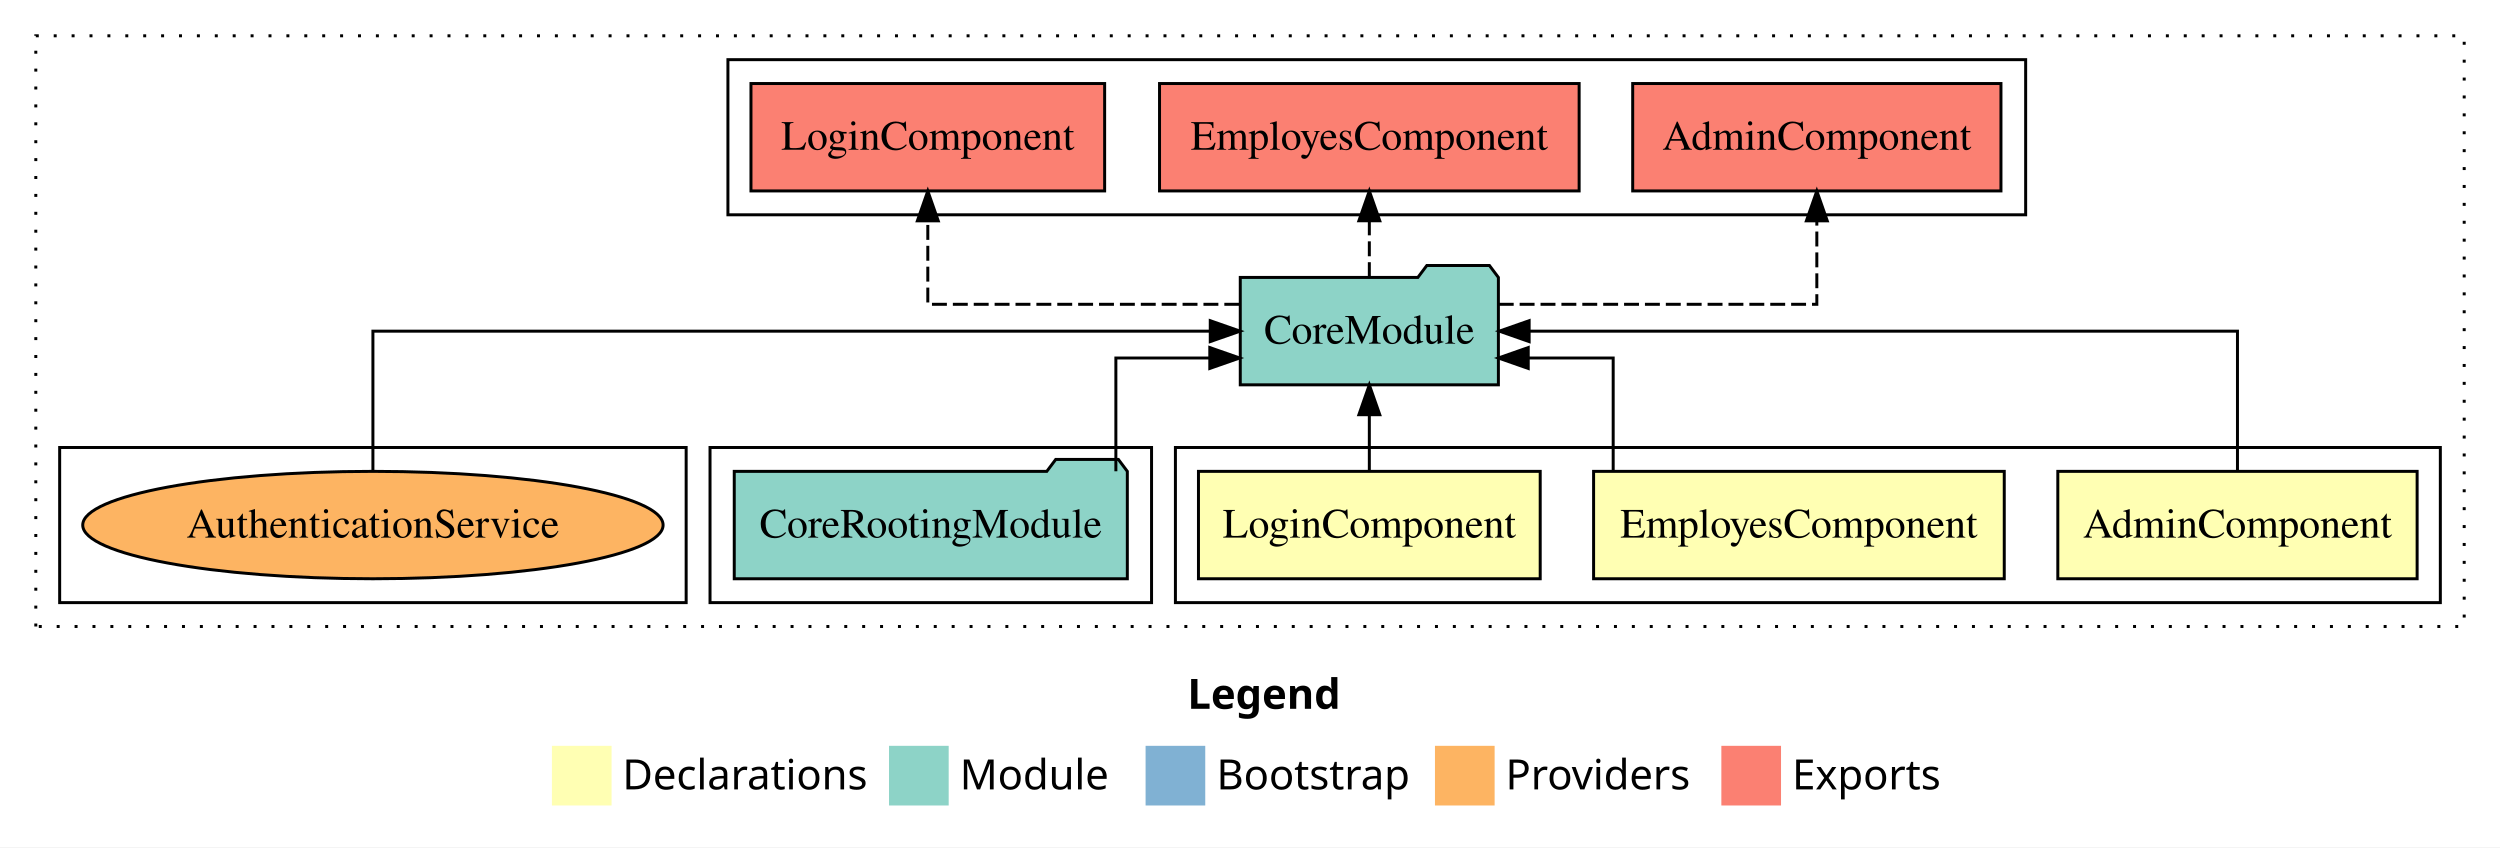
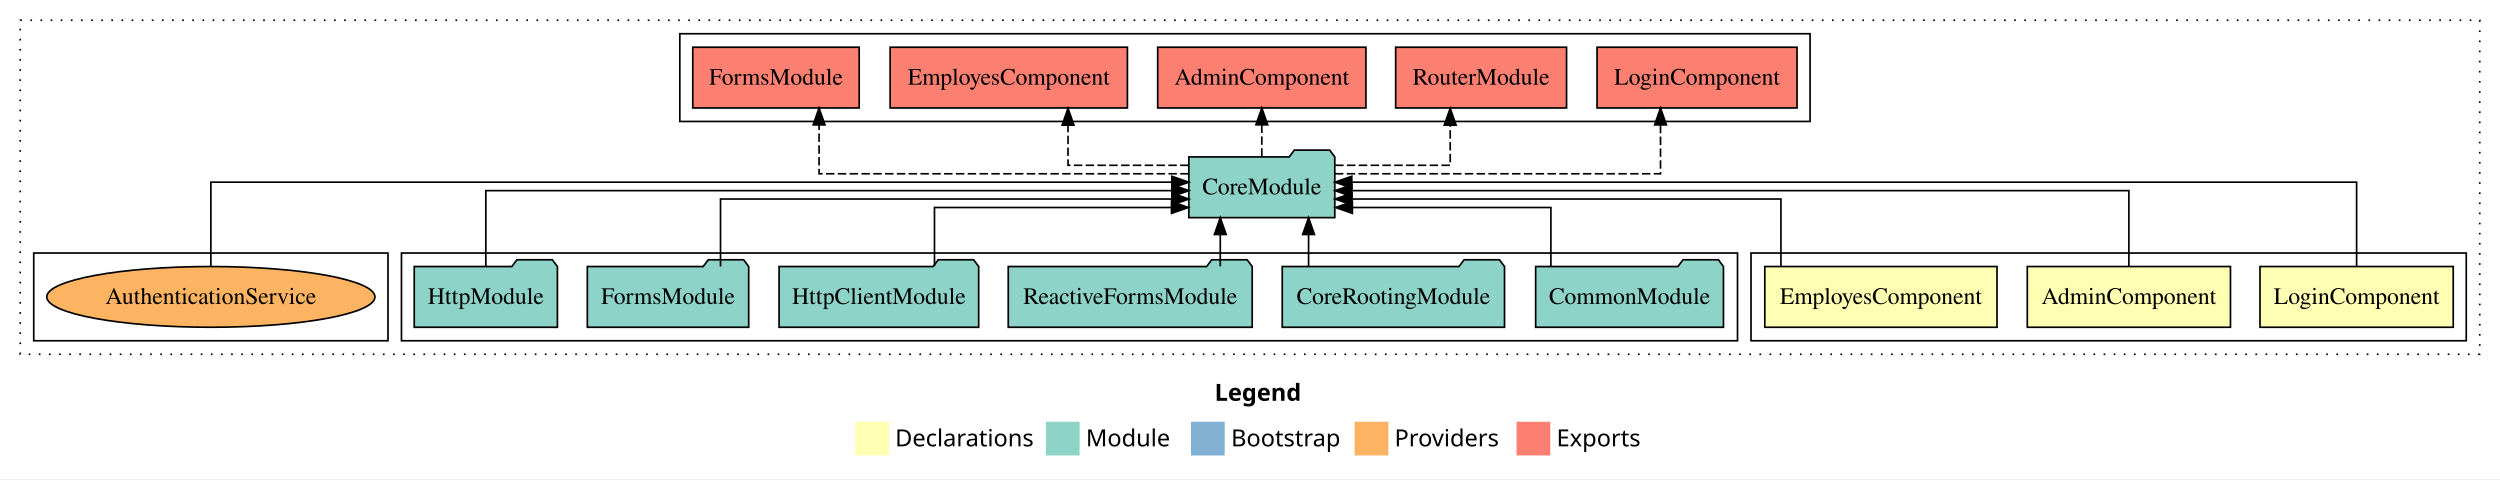
- <svg xmlns="http://www.w3.org/2000/svg" width="838pt" height="284pt" viewBox="0.00 0.00 838.00 284.00">
+ <svg xmlns="http://www.w3.org/2000/svg" width="1482pt" height="284pt" viewBox="0.00 0.00 1482.00 284.00">
  <g id="graph0" class="graph" transform="scale(1 1) rotate(0) translate(4 280)">
-     <polygon fill="#ffffff" stroke="transparent" points="-4,4 -4,-280 834,-280 834,4 -4,4" />
-     <text text-anchor="start" x="394.009" y="-42.4" font-family="sans-serif" font-weight="bold" font-size="14.00" fill="#000000">Legend</text>
-     <polygon fill="#ffffb3" stroke="transparent" points="181,-10 181,-30 201,-30 201,-10 181,-10" />
-     <text text-anchor="start" x="204.629" y="-15.4" font-family="sans-serif" font-size="14.00" fill="#000000">  Declarations</text>
-     <polygon fill="#8dd3c7" stroke="transparent" points="294,-10 294,-30 314,-30 314,-10 294,-10" />
-     <text text-anchor="start" x="317.725" y="-15.4" font-family="sans-serif" font-size="14.00" fill="#000000">  Module</text>
-     <polygon fill="#80b1d3" stroke="transparent" points="380,-10 380,-30 400,-30 400,-10 380,-10" />
-     <text text-anchor="start" x="403.781" y="-15.4" font-family="sans-serif" font-size="14.00" fill="#000000">  Bootstrap</text>
-     <polygon fill="#fdb462" stroke="transparent" points="477,-10 477,-30 497,-30 497,-10 477,-10" />
-     <text text-anchor="start" x="500.673" y="-15.4" font-family="sans-serif" font-size="14.00" fill="#000000">  Providers</text>
-     <polygon fill="#fb8072" stroke="transparent" points="573,-10 573,-30 593,-30 593,-10 573,-10" />
-     <text text-anchor="start" x="596.726" y="-15.4" font-family="sans-serif" font-size="14.00" fill="#000000">  Exports</text>
+     <polygon fill="#ffffff" stroke="transparent" points="-4,4 -4,-280 1478,-280 1478,4 -4,4" />
+     <text text-anchor="start" x="716.009" y="-42.4" font-family="sans-serif" font-weight="bold" font-size="14.00" fill="#000000">Legend</text>
+     <polygon fill="#ffffb3" stroke="transparent" points="503,-10 503,-30 523,-30 523,-10 503,-10" />
+     <text text-anchor="start" x="526.629" y="-15.4" font-family="sans-serif" font-size="14.00" fill="#000000">  Declarations</text>
+     <polygon fill="#8dd3c7" stroke="transparent" points="616,-10 616,-30 636,-30 636,-10 616,-10" />
+     <text text-anchor="start" x="639.725" y="-15.4" font-family="sans-serif" font-size="14.00" fill="#000000">  Module</text>
+     <polygon fill="#80b1d3" stroke="transparent" points="702,-10 702,-30 722,-30 722,-10 702,-10" />
+     <text text-anchor="start" x="725.781" y="-15.4" font-family="sans-serif" font-size="14.00" fill="#000000">  Bootstrap</text>
+     <polygon fill="#fdb462" stroke="transparent" points="799,-10 799,-30 819,-30 819,-10 799,-10" />
+     <text text-anchor="start" x="822.673" y="-15.4" font-family="sans-serif" font-size="14.00" fill="#000000">  Providers</text>
+     <polygon fill="#fb8072" stroke="transparent" points="895,-10 895,-30 915,-30 915,-10 895,-10" />
+     <text text-anchor="start" x="918.726" y="-15.4" font-family="sans-serif" font-size="14.00" fill="#000000">  Exports</text>
    <g id="clust1" class="cluster">
-       <polygon fill="none" stroke="#000000" stroke-dasharray="1,5" points="8,-70 8,-268 822,-268 822,-70 8,-70" />
+       <polygon fill="none" stroke="#000000" stroke-dasharray="1,5" points="8,-70 8,-268 1466,-268 1466,-70 8,-70" />
    </g>
    <g id="clust2" class="cluster">
-       <polygon fill="none" stroke="#000000" points="390,-78 390,-130 814,-130 814,-78 390,-78" />
+       <polygon fill="none" stroke="#000000" points="1034,-78 1034,-130 1458,-130 1458,-78 1034,-78" />
    </g>
    <g id="clust6" class="cluster">
-       <polygon fill="none" stroke="#000000" points="234,-78 234,-130 382,-130 382,-78 234,-78" />
+       <polygon fill="none" stroke="#000000" points="234,-78 234,-130 1026,-130 1026,-78 234,-78" />
    </g>
    <g id="clust7" class="cluster">
-       <polygon fill="none" stroke="#000000" points="240,-208 240,-260 675,-260 675,-208 240,-208" />
+       <polygon fill="none" stroke="#000000" points="399,-208 399,-260 1069,-260 1069,-208 399,-208" />
    </g>
    <g id="clust9" class="cluster">
      <polygon fill="none" stroke="#000000" points="16,-78 16,-130 226,-130 226,-78 16,-78" />
    </g>
    <g id="node1" class="node">
-       <polygon fill="#ffffb3" stroke="#000000" points="806.22,-122 685.78,-122 685.78,-86 806.22,-86 806.22,-122" />
-       <text text-anchor="middle" x="746" y="-99.8" font-family="Times,serif" font-size="14.00" fill="#000000">AdminComponent</text>
+       <polygon fill="#ffffb3" stroke="#000000" points="1450.276,-122 1335.724,-122 1335.724,-86 1450.276,-86 1450.276,-122" />
+       <text text-anchor="middle" x="1393" y="-99.8" font-family="Times,serif" font-size="14.00" fill="#000000">LoginComponent</text>
    </g>
    <g id="node4" class="node">
-       <polygon fill="#8dd3c7" stroke="#000000" points="498.262,-187 495.262,-191 474.262,-191 471.262,-187 411.738,-187 411.738,-151 498.262,-151 498.262,-187" />
-       <text text-anchor="middle" x="455" y="-164.8" font-family="Times,serif" font-size="14.00" fill="#000000">CoreModule</text>
+       <polygon fill="#8dd3c7" stroke="#000000" points="787.262,-187 784.262,-191 763.262,-191 760.262,-187 700.738,-187 700.738,-151 787.262,-151 787.262,-187" />
+       <text text-anchor="middle" x="744" y="-164.8" font-family="Times,serif" font-size="14.00" fill="#000000">CoreModule</text>
    </g>
    <g id="edge1" class="edge">
-       <path fill="none" stroke="#000000" d="M746,-122.106C746,-141.339 746,-169 746,-169 746,-169 508.566,-169 508.566,-169" />
-       <polygon fill="#000000" stroke="#000000" points="508.566,-165.5 498.566,-169 508.566,-172.5 508.566,-165.5" />
+       <path fill="none" stroke="#000000" d="M1393,-122.223C1393,-142.365 1393,-172 1393,-172 1393,-172 797.338,-172 797.338,-172" />
+       <polygon fill="#000000" stroke="#000000" points="797.338,-168.5 787.338,-172 797.337,-175.5 797.338,-168.5" />
    </g>
    <g id="node2" class="node">
-       <polygon fill="#ffffb3" stroke="#000000" points="667.826,-122 530.174,-122 530.174,-86 667.826,-86 667.826,-122" />
-       <text text-anchor="middle" x="599" y="-99.8" font-family="Times,serif" font-size="14.00" fill="#000000">EmployesComponent</text>
+       <polygon fill="#ffffb3" stroke="#000000" points="1318.22,-122 1197.78,-122 1197.78,-86 1318.22,-86 1318.22,-122" />
+       <text text-anchor="middle" x="1258" y="-99.8" font-family="Times,serif" font-size="14.00" fill="#000000">AdminComponent</text>
    </g>
    <g id="edge2" class="edge">
-       <path fill="none" stroke="#000000" d="M536.739,-122.027C536.739,-138.398 536.739,-160 536.739,-160 536.739,-160 508.263,-160 508.263,-160" />
-       <polygon fill="#000000" stroke="#000000" points="508.263,-156.5 498.263,-160 508.263,-163.5 508.263,-156.5" />
+       <path fill="none" stroke="#000000" d="M1258,-122.222C1258,-140.828 1258,-167 1258,-167 1258,-167 797.38,-167 797.38,-167" />
+       <polygon fill="#000000" stroke="#000000" points="797.38,-163.5 787.38,-167 797.38,-170.5 797.38,-163.5" />
    </g>
    <g id="node3" class="node">
-       <polygon fill="#ffffb3" stroke="#000000" points="512.276,-122 397.724,-122 397.724,-86 512.276,-86 512.276,-122" />
-       <text text-anchor="middle" x="455" y="-99.8" font-family="Times,serif" font-size="14.00" fill="#000000">LoginComponent</text>
+       <polygon fill="#ffffb3" stroke="#000000" points="1179.826,-122 1042.174,-122 1042.174,-86 1179.826,-86 1179.826,-122" />
+       <text text-anchor="middle" x="1111" y="-99.8" font-family="Times,serif" font-size="14.00" fill="#000000">EmployesComponent</text>
    </g>
    <g id="edge3" class="edge">
-       <path fill="none" stroke="#000000" d="M455,-122.106C455,-122.106 455,-140.991 455,-140.991" />
-       <polygon fill="#000000" stroke="#000000" points="451.5,-140.991 455,-150.991 458.5,-140.991 451.5,-140.991" />
+       <path fill="none" stroke="#000000" d="M1051.738,-122.034C1051.738,-139.06 1051.738,-162 1051.738,-162 1051.738,-162 797.439,-162 797.439,-162" />
+       <polygon fill="#000000" stroke="#000000" points="797.439,-158.5 787.439,-162 797.438,-165.5 797.439,-158.5" />
+     </g>
+     <g id="node11" class="node">
+       <polygon fill="#fb8072" stroke="#000000" points="1061.276,-252 942.724,-252 942.724,-216 1061.276,-216 1061.276,-252" />
+       <text text-anchor="middle" x="1002" y="-229.8" font-family="Times,serif" font-size="14.00" fill="#000000">LoginComponent </text>
+     </g>
+     <g id="edge10" class="edge">
+       <path fill="none" stroke="#000000" stroke-dasharray="5,2" d="M787.35,-177C855.582,-177 980.348,-177 980.348,-177 980.348,-177 980.348,-205.965 980.348,-205.965" />
+       <polygon fill="#000000" stroke="#000000" points="976.848,-205.965 980.348,-215.965 983.848,-205.965 976.848,-205.965" />
+     </g>
+     <g id="node12" class="node">
+       <polygon fill="#fb8072" stroke="#000000" points="924.652,-252 823.348,-252 823.348,-216 924.652,-216 924.652,-252" />
+       <text text-anchor="middle" x="874" y="-229.8" font-family="Times,serif" font-size="14.00" fill="#000000">RouterModule </text>
+     </g>
+     <g id="edge11" class="edge">
+       <path fill="none" stroke="#000000" stroke-dasharray="5,2" d="M787.499,-182C818.857,-182 855.682,-182 855.682,-182 855.682,-182 855.682,-205.813 855.682,-205.813" />
+       <polygon fill="#000000" stroke="#000000" points="852.182,-205.813 855.682,-215.813 859.182,-205.813 852.182,-205.813" />
+     </g>
+     <g id="node13" class="node">
+       <polygon fill="#fb8072" stroke="#000000" points="805.721,-252 682.279,-252 682.279,-216 805.721,-216 805.721,-252" />
+       <text text-anchor="middle" x="744" y="-229.8" font-family="Times,serif" font-size="14.00" fill="#000000">AdminComponent </text>
+     </g>
+     <g id="edge12" class="edge">
+       <path fill="none" stroke="#000000" stroke-dasharray="5,2" d="M744,-187.106C744,-187.106 744,-205.991 744,-205.991" />
+       <polygon fill="#000000" stroke="#000000" points="740.5,-205.991 744,-215.991 747.5,-205.991 740.5,-205.991" />
+     </g>
+     <g id="node14" class="node">
+       <polygon fill="#fb8072" stroke="#000000" points="664.326,-252 523.674,-252 523.674,-216 664.326,-216 664.326,-252" />
+       <text text-anchor="middle" x="594" y="-229.8" font-family="Times,serif" font-size="14.00" fill="#000000">EmployesComponent </text>
+     </g>
+     <g id="edge13" class="edge">
+       <path fill="none" stroke="#000000" stroke-dasharray="5,2" d="M700.573,-182C668.044,-182 629.13,-182 629.13,-182 629.13,-182 629.13,-205.813 629.13,-205.813" />
+       <polygon fill="#000000" stroke="#000000" points="625.63,-205.813 629.13,-215.813 632.63,-205.813 625.63,-205.813" />
+     </g>
+     <g id="node15" class="node">
+       <polygon fill="#fb8072" stroke="#000000" points="505.328,-252 406.672,-252 406.672,-216 505.328,-216 505.328,-252" />
+       <text text-anchor="middle" x="456" y="-229.8" font-family="Times,serif" font-size="14.00" fill="#000000">FormsModule </text>
+     </g>
+     <g id="edge14" class="edge">
+       <path fill="none" stroke="#000000" stroke-dasharray="5,2" d="M700.66,-177C626.115,-177 481.542,-177 481.542,-177 481.542,-177 481.542,-205.965 481.542,-205.965" />
+       <polygon fill="#000000" stroke="#000000" points="478.042,-205.965 481.542,-215.965 485.042,-205.965 478.042,-205.965" />
+     </g>
+     <g id="node5" class="node">
+       <polygon fill="#8dd3c7" stroke="#000000" points="1017.668,-122 1014.668,-126 993.668,-126 990.668,-122 906.332,-122 906.332,-86 1017.668,-86 1017.668,-122" />
+       <text text-anchor="middle" x="962" y="-99.8" font-family="Times,serif" font-size="14.00" fill="#000000">CommonModule</text>
+     </g>
+     <g id="edge4" class="edge">
+       <path fill="none" stroke="#000000" d="M915.371,-122.24C915.371,-137.571 915.371,-157 915.371,-157 915.371,-157 797.688,-157 797.688,-157" />
+       <polygon fill="#000000" stroke="#000000" points="797.688,-153.5 787.688,-157 797.688,-160.5 797.688,-153.5" />
    </g>
    <g id="node6" class="node">
-       <polygon fill="#fb8072" stroke="#000000" points="666.721,-252 543.279,-252 543.279,-216 666.721,-216 666.721,-252" />
-       <text text-anchor="middle" x="605" y="-229.8" font-family="Times,serif" font-size="14.00" fill="#000000">AdminComponent </text>
+       <polygon fill="#8dd3c7" stroke="#000000" points="887.88,-122 884.88,-126 863.88,-126 860.88,-122 756.12,-122 756.12,-86 887.88,-86 887.88,-122" />
+       <text text-anchor="middle" x="822" y="-99.8" font-family="Times,serif" font-size="14.00" fill="#000000">CoreRootingModule</text>
    </g>
    <g id="edge5" class="edge">
-       <path fill="none" stroke="#000000" stroke-dasharray="5,2" d="M498.386,-178C542.687,-178 605,-178 605,-178 605,-178 605,-205.973 605,-205.973" />
-       <polygon fill="#000000" stroke="#000000" points="601.5,-205.973 605,-215.973 608.5,-205.973 601.5,-205.973" />
+       <path fill="none" stroke="#000000" d="M771.721,-122.106C771.721,-122.106 771.721,-140.991 771.721,-140.991" />
+       <polygon fill="#000000" stroke="#000000" points="768.221,-140.991 771.721,-150.991 775.221,-140.991 768.221,-140.991" />
    </g>
    <g id="node7" class="node">
-       <polygon fill="#fb8072" stroke="#000000" points="525.326,-252 384.675,-252 384.675,-216 525.326,-216 525.326,-252" />
-       <text text-anchor="middle" x="455" y="-229.8" font-family="Times,serif" font-size="14.00" fill="#000000">EmployesComponent </text>
+       <polygon fill="#8dd3c7" stroke="#000000" points="738.305,-122 735.305,-126 714.305,-126 711.305,-122 593.695,-122 593.695,-86 738.305,-86 738.305,-122" />
+       <text text-anchor="middle" x="666" y="-99.8" font-family="Times,serif" font-size="14.00" fill="#000000">ReactiveFormsModule</text>
    </g>
    <g id="edge6" class="edge">
-       <path fill="none" stroke="#000000" stroke-dasharray="5,2" d="M455,-187.106C455,-187.106 455,-205.991 455,-205.991" />
-       <polygon fill="#000000" stroke="#000000" points="451.5,-205.991 455,-215.991 458.5,-205.991 451.5,-205.991" />
+       <path fill="none" stroke="#000000" d="M719.386,-122.106C719.386,-122.106 719.386,-140.991 719.386,-140.991" />
+       <polygon fill="#000000" stroke="#000000" points="715.886,-140.991 719.386,-150.991 722.886,-140.991 715.886,-140.991" />
    </g>
    <g id="node8" class="node">
-       <polygon fill="#fb8072" stroke="#000000" points="366.276,-252 247.724,-252 247.724,-216 366.276,-216 366.276,-252" />
-       <text text-anchor="middle" x="307" y="-229.8" font-family="Times,serif" font-size="14.00" fill="#000000">LoginComponent </text>
+       <polygon fill="#8dd3c7" stroke="#000000" points="576.161,-122 573.161,-126 552.161,-126 549.161,-122 457.839,-122 457.839,-86 576.161,-86 576.161,-122" />
+       <text text-anchor="middle" x="517" y="-99.8" font-family="Times,serif" font-size="14.00" fill="#000000">HttpClientModule</text>
    </g>
    <g id="edge7" class="edge">
-       <path fill="none" stroke="#000000" stroke-dasharray="5,2" d="M411.396,-178C367.739,-178 307,-178 307,-178 307,-178 307,-205.973 307,-205.973" />
-       <polygon fill="#000000" stroke="#000000" points="303.5,-205.973 307,-215.973 310.5,-205.973 303.5,-205.973" />
-     </g>
-     <g id="node5" class="node">
-       <polygon fill="#8dd3c7" stroke="#000000" points="373.88,-122 370.88,-126 349.88,-126 346.88,-122 242.12,-122 242.12,-86 373.88,-86 373.88,-122" />
-       <text text-anchor="middle" x="308" y="-99.8" font-family="Times,serif" font-size="14.00" fill="#000000">CoreRootingModule</text>
-     </g>
-     <g id="edge4" class="edge">
-       <path fill="none" stroke="#000000" d="M370.039,-122.027C370.039,-138.398 370.039,-160 370.039,-160 370.039,-160 401.524,-160 401.524,-160" />
-       <polygon fill="#000000" stroke="#000000" points="401.524,-163.5 411.524,-160 401.524,-156.5 401.524,-163.5" />
+       <path fill="none" stroke="#000000" d="M549.959,-122.24C549.959,-137.571 549.959,-157 549.959,-157 549.959,-157 690.453,-157 690.453,-157" />
+       <polygon fill="#000000" stroke="#000000" points="690.453,-160.5 700.453,-157 690.453,-153.5 690.453,-160.5" />
    </g>
    <g id="node9" class="node">
+       <polygon fill="#8dd3c7" stroke="#000000" points="439.829,-122 436.829,-126 415.829,-126 412.829,-122 344.171,-122 344.171,-86 439.829,-86 439.829,-122" />
+       <text text-anchor="middle" x="392" y="-99.8" font-family="Times,serif" font-size="14.00" fill="#000000">FormsModule</text>
+     </g>
+     <g id="edge8" class="edge">
+       <path fill="none" stroke="#000000" d="M423.125,-122.034C423.125,-139.06 423.125,-162 423.125,-162 423.125,-162 690.725,-162 690.725,-162" />
+       <polygon fill="#000000" stroke="#000000" points="690.725,-165.5 700.725,-162 690.725,-158.5 690.725,-165.5" />
+     </g>
+     <g id="node10" class="node">
+       <polygon fill="#8dd3c7" stroke="#000000" points="326.439,-122 323.439,-126 302.439,-126 299.439,-122 241.561,-122 241.561,-86 326.439,-86 326.439,-122" />
+       <text text-anchor="middle" x="284" y="-99.8" font-family="Times,serif" font-size="14.00" fill="#000000">HttpModule</text>
+     </g>
+     <g id="edge9" class="edge">
+       <path fill="none" stroke="#000000" d="M284,-122.222C284,-140.828 284,-167 284,-167 284,-167 690.724,-167 690.724,-167" />
+       <polygon fill="#000000" stroke="#000000" points="690.724,-170.5 700.724,-167 690.724,-163.5 690.724,-170.5" />
+     </g>
+     <g id="node16" class="node">
      <ellipse fill="#fdb462" stroke="#000000" cx="121" cy="-104" rx="97.268" ry="18" />
      <text text-anchor="middle" x="121" y="-99.8" font-family="Times,serif" font-size="14.00" fill="#000000">AuthenticationService</text>
    </g>
-     <g id="edge8" class="edge">
-       <path fill="none" stroke="#000000" d="M121,-122.106C121,-141.339 121,-169 121,-169 121,-169 401.678,-169 401.678,-169" />
-       <polygon fill="#000000" stroke="#000000" points="401.678,-172.5 411.678,-169 401.678,-165.5 401.678,-172.5" />
+     <g id="edge15" class="edge">
+       <path fill="none" stroke="#000000" d="M121,-122.223C121,-142.365 121,-172 121,-172 121,-172 690.687,-172 690.687,-172" />
+       <polygon fill="#000000" stroke="#000000" points="690.687,-175.5 700.687,-172 690.686,-168.5 690.687,-175.5" />
    </g>
  </g>
</svg>
